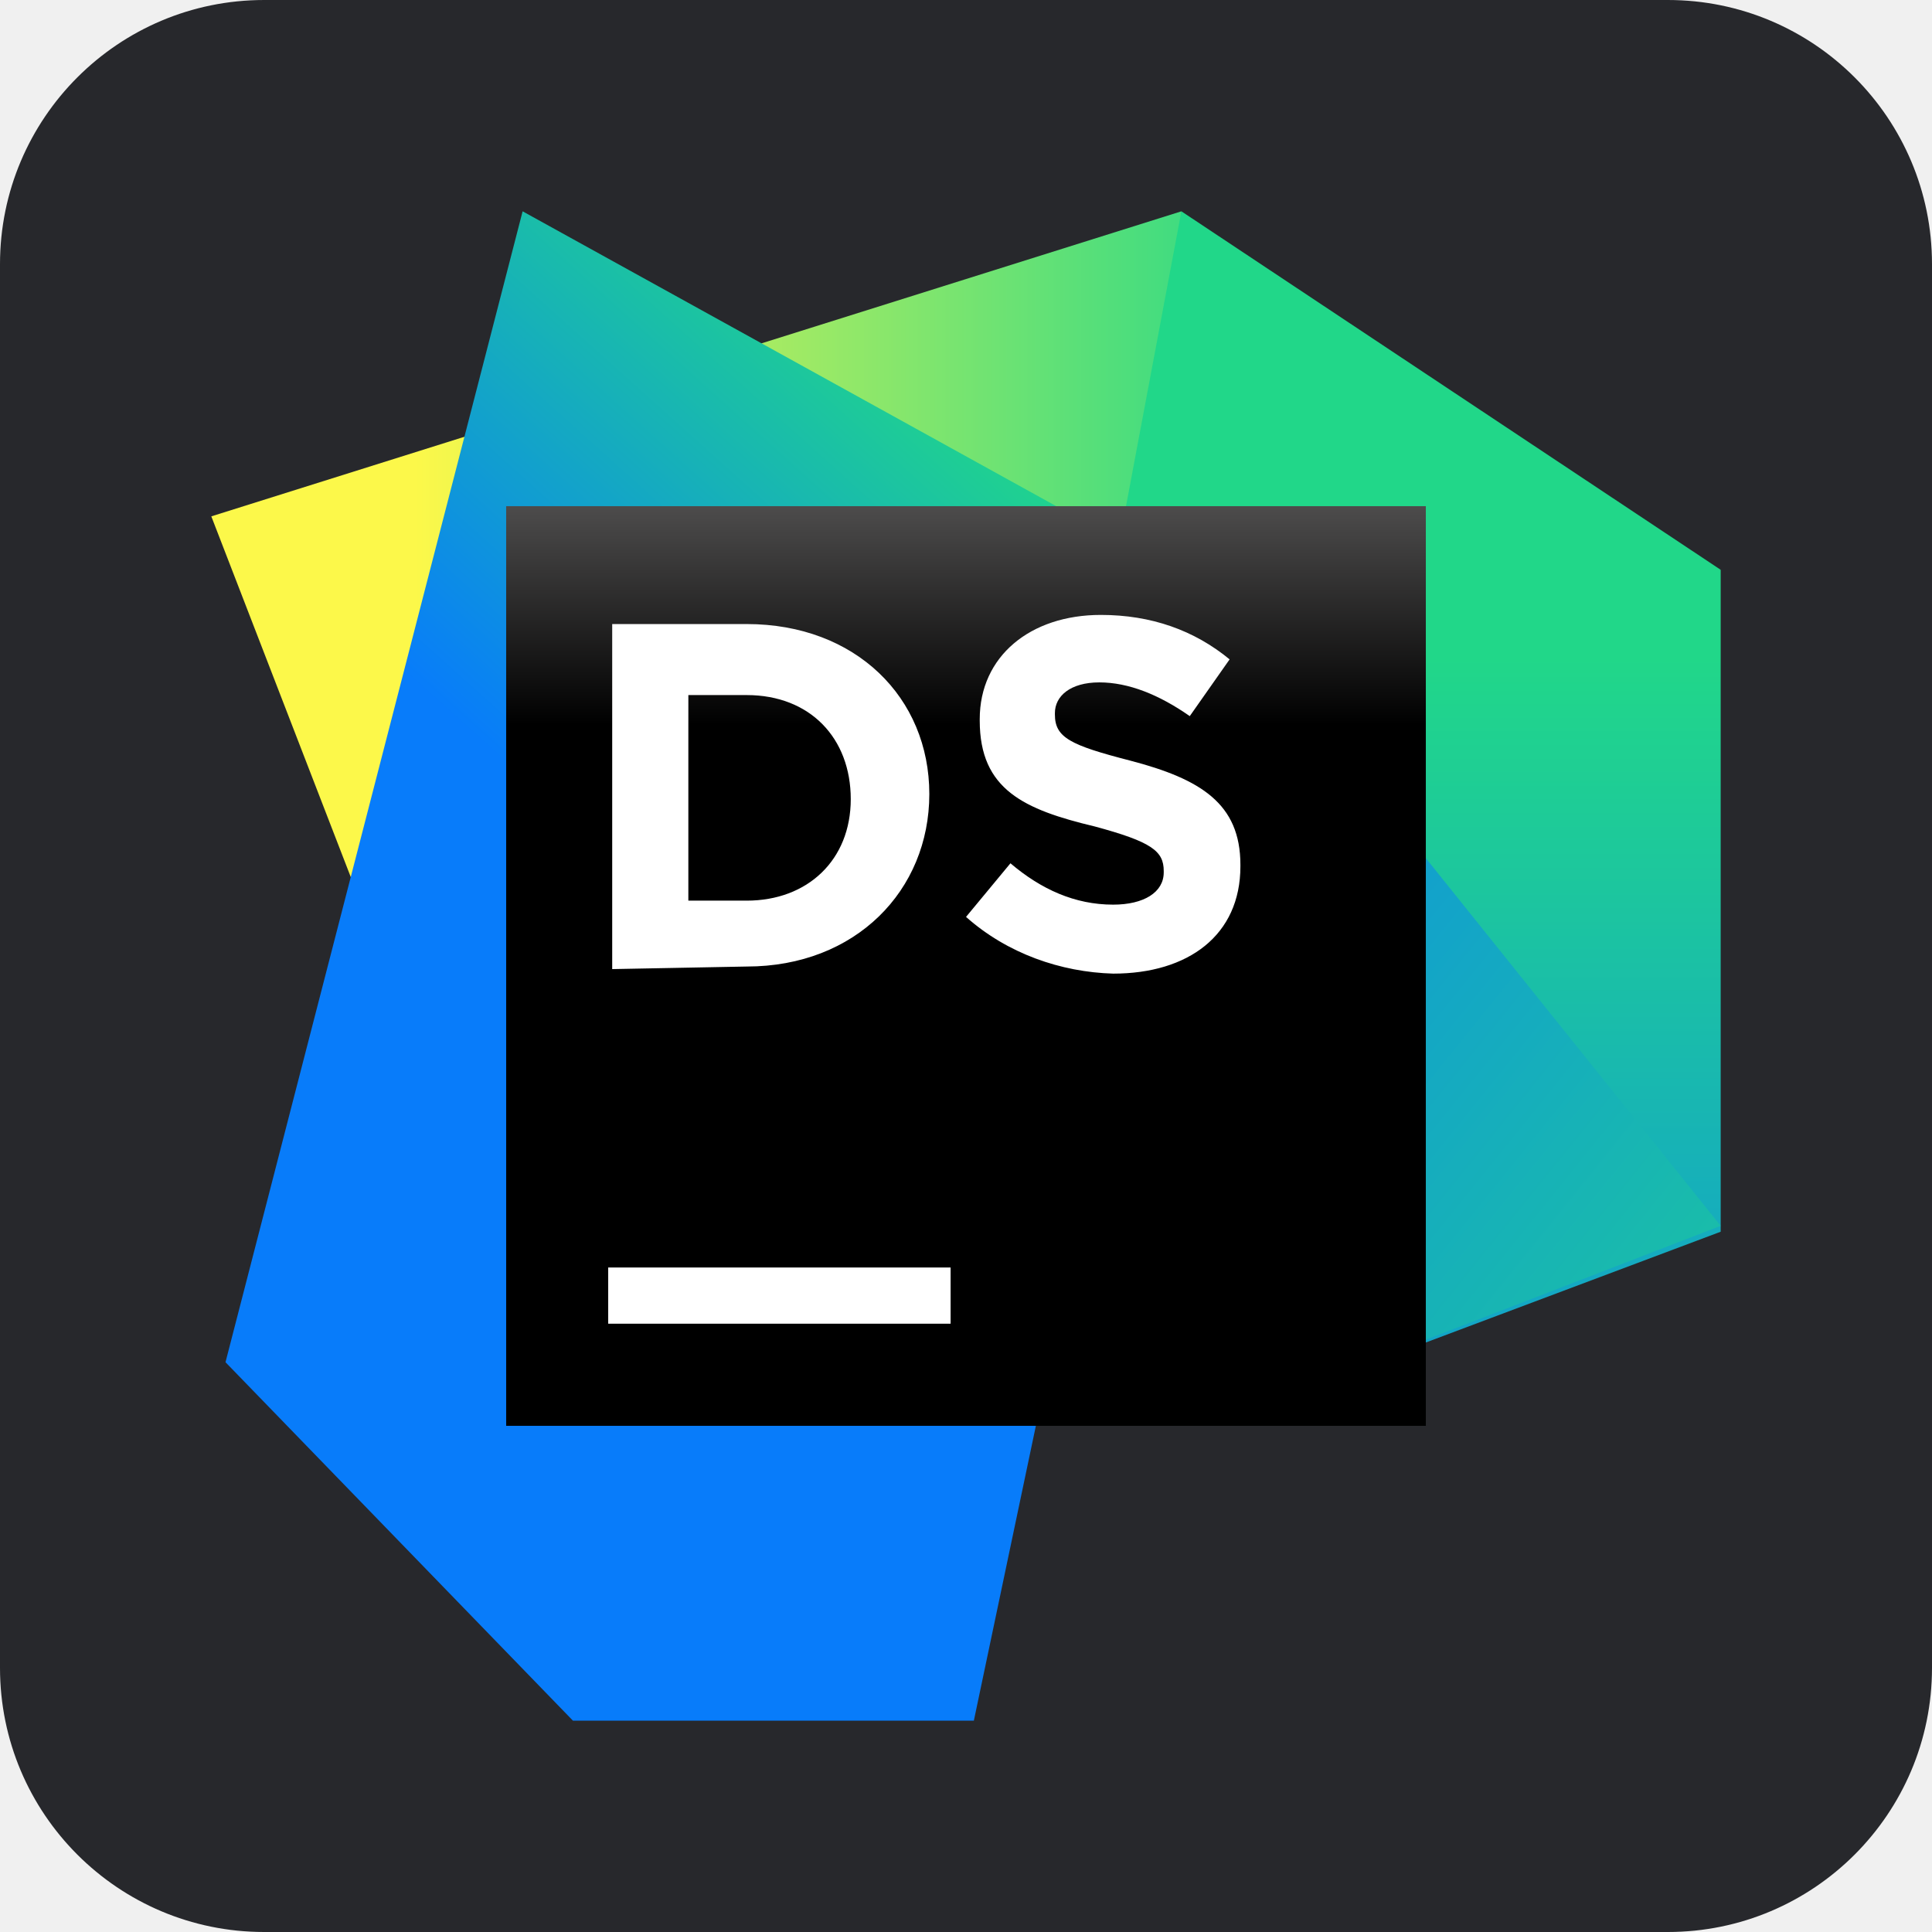
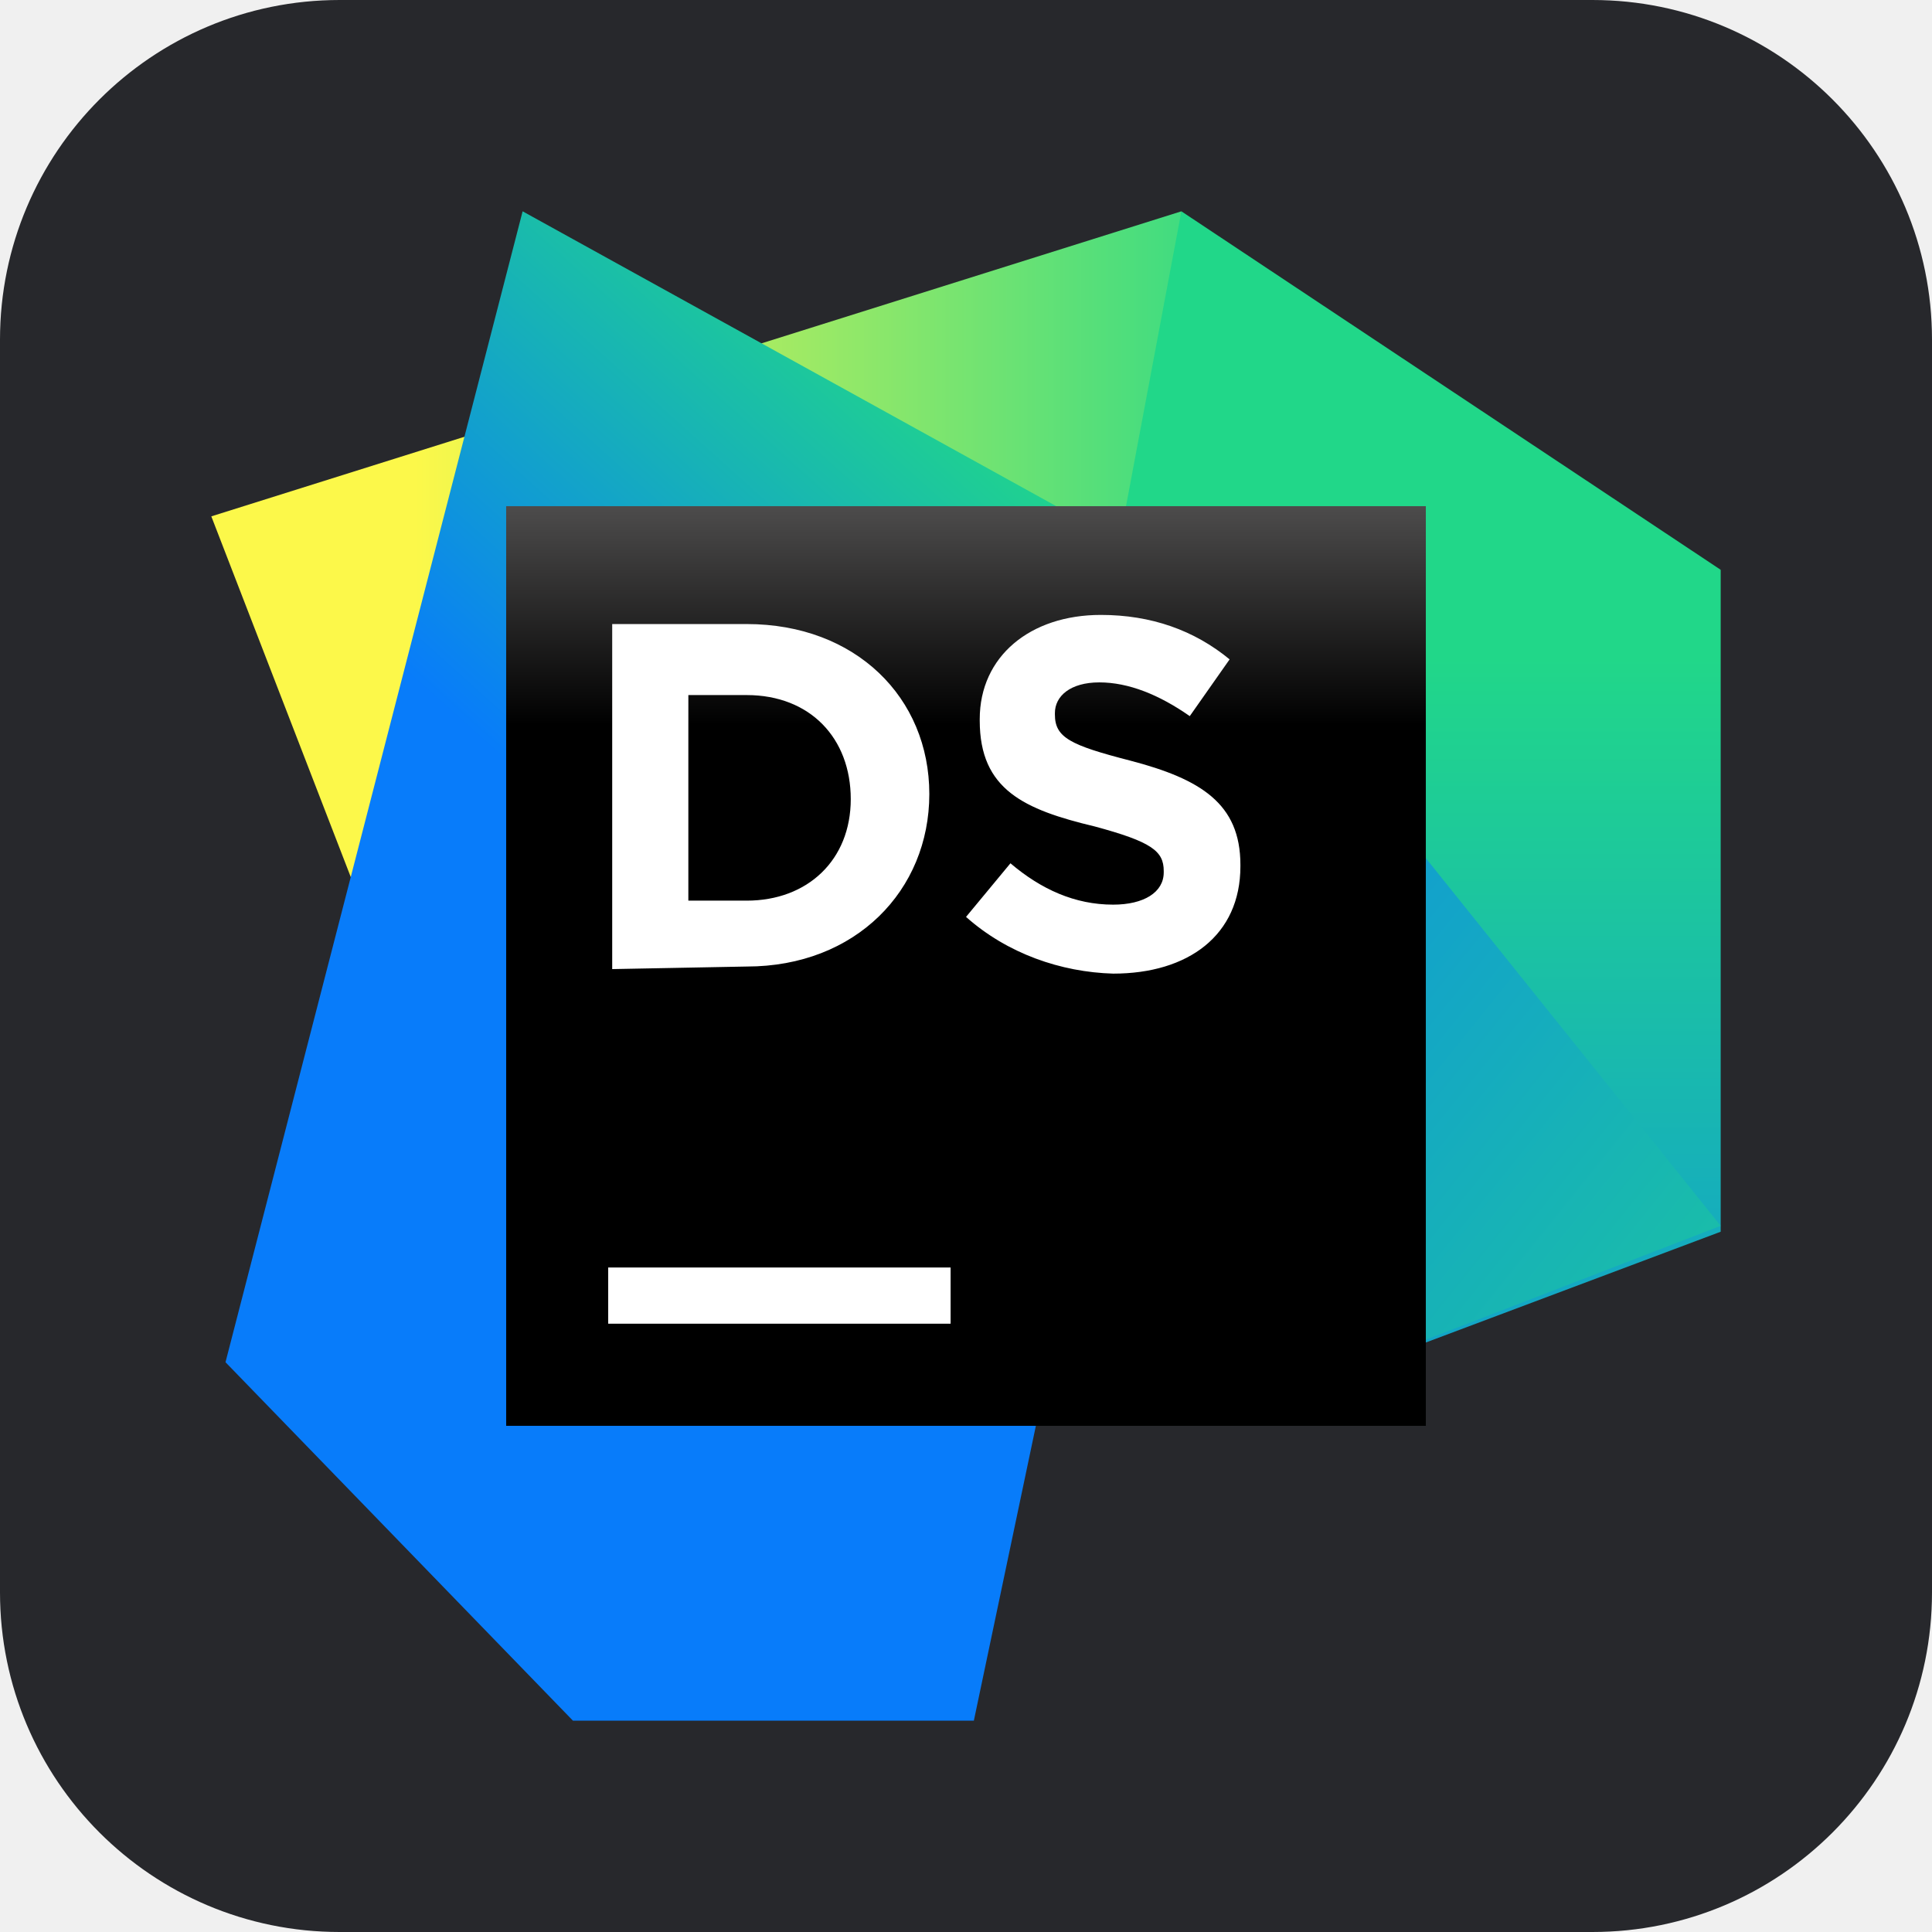
<svg xmlns="http://www.w3.org/2000/svg" id="Ebene_1" data-name="Ebene 1" viewBox="0 0 256 256">
  <defs>
    <style>
      .cls-1 {
        fill: #fff;
      }

      .cls-2 {
        fill: url(#Unbenannter_Verlauf_2);
      }

      .cls-3 {
        fill: url(#Unbenannter_Verlauf_4);
      }

      .cls-4 {
        fill: url(#Unbenannter_Verlauf);
      }

      .cls-5 {
        fill: #27282c;
      }

      .cls-6 {
        fill: url(#Unbenannter_Verlauf_5);
      }

      .cls-7 {
        fill: #21d789;
      }

      .cls-8 {
        fill: url(#Unbenannter_Verlauf_3);
      }
    </style>
-     <linearGradient id="Unbenannter_Verlauf" data-name="Unbenannter Verlauf" x1="2.08" y1="2.3" x2="1.31" y2="2.3" gradientTransform="translate(-178 -268) scale(169.6 155.2)" gradientUnits="userSpaceOnUse">
+     <linearGradient id="Unbenannter_Verlauf" data-name="Unbenannter Verlauf" x1="2.08" y1="253.7" x2="1.31" y2="253.7" gradientTransform="translate(-178 39463.2) scale(169.6 -155.2)" gradientUnits="userSpaceOnUse">
      <stop offset="0" stop-color="#21d789" />
      <stop offset=".92" stop-color="#fcf84a" />
    </linearGradient>
-     <linearGradient id="Unbenannter_Verlauf_2" data-name="Unbenannter Verlauf 2" x1="1.87" y1="2.05" x2="1.87" y2="3.2" gradientTransform="translate(-40.67 -206.07) scale(118.67 142.93)" gradientUnits="userSpaceOnUse">
+     <linearGradient id="Unbenannter_Verlauf_2" data-name="Unbenannter Verlauf 2" x1="1.87" y1="253.95" x2="1.87" y2="252.8" gradientTransform="translate(-40.67 36384.01) scale(118.67 -142.93)" gradientUnits="userSpaceOnUse">
      <stop offset="0" stop-color="#21d789" />
      <stop offset="1" stop-color="#087cfa" />
    </linearGradient>
-     <linearGradient id="Unbenannter_Verlauf_3" data-name="Unbenannter Verlauf 3" x1="2.26" y1="2.85" x2="1.1" y2="2" gradientTransform="translate(-90 -216) scale(168 152)" gradientUnits="userSpaceOnUse">
+     <linearGradient id="Unbenannter_Verlauf_3" data-name="Unbenannter Verlauf 3" x1="2.26" y1="253.15" x2="1.1" y2="254" gradientTransform="translate(-90 38696) scale(168 -152)" gradientUnits="userSpaceOnUse">
      <stop offset=".1" stop-color="#21d789" />
      <stop offset=".97" stop-color="#087cfa" />
    </linearGradient>
-     <linearGradient id="Unbenannter_Verlauf_4" data-name="Unbenannter Verlauf 4" x1="1.9" y1="1.11" x2="1.55" y2="1.71" gradientTransform="translate(-175.6 -268) scale(167.2 256)" gradientUnits="userSpaceOnUse">
+     <linearGradient id="Unbenannter_Verlauf_4" data-name="Unbenannter Verlauf 4" x1="1.9" y1="254.89" x2="1.55" y2="254.29" gradientTransform="translate(-175.6 65268) scale(167.2 -256)" gradientUnits="userSpaceOnUse">
      <stop offset=".23" stop-color="#21d789" />
      <stop offset=".74" stop-color="#087cfa" />
    </linearGradient>
-     <linearGradient id="Unbenannter_Verlauf_5" data-name="Unbenannter Verlauf 5" x1="1.64" y1="1.63" x2="1.64" y2="2.34" gradientTransform="translate(-128 -218) scale(156)" gradientUnits="userSpaceOnUse">
+     <linearGradient id="Unbenannter_Verlauf_5" data-name="Unbenannter Verlauf 5" x1="1.64" y1="254.37" x2="1.64" y2="253.66" gradientTransform="translate(-128 39718) scale(156 -156)" gradientUnits="userSpaceOnUse">
      <stop offset=".08" stop-color="#878585" />
      <stop offset=".54" stop-color="#000" />
    </linearGradient>
  </defs>
  <g id="Ebene_2" data-name="Ebene 2">
-     <rect class="cls-5" width="256" height="256" rx="35" ry="35" />
+     <rect class="cls-5" width="256" height="256" rx="45" ry="45" />
  </g>
  <g>
    <polygon class="cls-4" points="156.54 28 160.5 109.25 59.25 149.25 28 68.42 156.54 28" />
    <polygon class="cls-7" points="228 75.5 140.5 113.41 156.54 28 228 75.5" />
    <polygon class="cls-2" points="135.29 94.25 228 75.5 228 163.21 164.25 187.16 138.2 163.41 135.29 94.25" />
    <polygon class="cls-8" points="96.75 68.62 160.71 78.52 228 162.43 163.41 187.38 138.49 162.63 96.75 68.62" />
    <polygon class="cls-3" points="69.25 28 160.5 78.42 129.04 228 75.92 228 29.88 180.5 69.25 28" />
    <polygon class="cls-6" points="188.93 67.07 67.07 67.07 67.07 188.93 188.93 188.93 188.93 67.07" />
-     <path class="cls-1" d="m125.96,167.95h-45.37v7.45h45.37v-7.45Zm-44.84-85.26h17.82c14.45,0,24.2,9.75,24.2,22.52s-9.75,22.86-24.2,22.86l-17.82.34v-45.72Zm10.09,9.41v27.24h7.73c8.07,0,13.79-5.38,13.79-13.45s-5.38-13.79-13.79-13.79h-7.73Zm36.79,29.4l5.89-7.11c4.06,3.45,8.53,5.48,13.61,5.48,4.06,0,6.7-1.63,6.7-4.27v-.2c0-2.64-1.63-3.86-9.14-5.89-9.34-2.23-15.24-4.87-15.24-14.02v-.2c0-8.33,6.7-13.81,16.04-13.81,6.7,0,12.39,2.04,17.07,5.89l-5.28,7.52c-4.06-2.84-8.12-4.47-11.98-4.47s-5.89,1.83-5.89,4.06v.2c0,3.05,2.04,4.06,9.96,6.1,9.34,2.44,14.62,5.69,14.62,13.81v.2c0,9.14-6.91,14.22-16.86,14.22-6.91-.2-14.02-2.64-19.5-7.52h0Z" />
+     <path class="cls-1" d="m125.96,167.95h-45.37v7.45h45.37s0-7.45,0-7.45Zm-44.84-85.26h17.82c14.45,0,24.2,9.75,24.2,22.52s-9.75,22.86-24.2,22.86l-17.82.34s0-45.72,0-45.72Zm10.09,9.41v27.24h7.73c8.07,0,13.79-5.38,13.79-13.45s-5.38-13.79-13.79-13.79h-7.73Zm36.79,29.4l5.89-7.11c4.06,3.45,8.53,5.48,13.61,5.48,4.06,0,6.7-1.63,6.7-4.27v-.2c0-2.64-1.63-3.86-9.14-5.89-9.34-2.23-15.24-4.87-15.24-14.02v-.2c0-8.33,6.7-13.81,16.04-13.81,6.7,0,12.39,2.04,17.07,5.89l-5.28,7.52c-4.06-2.84-8.12-4.47-11.98-4.47s-5.89,1.83-5.89,4.06v.2c0,3.05,2.04,4.06,9.96,6.1,9.34,2.44,14.62,5.69,14.62,13.81v.2c0,9.14-6.91,14.22-16.86,14.22-6.91-.2-14.02-2.64-19.5-7.52h0Z" />
  </g>
</svg>
